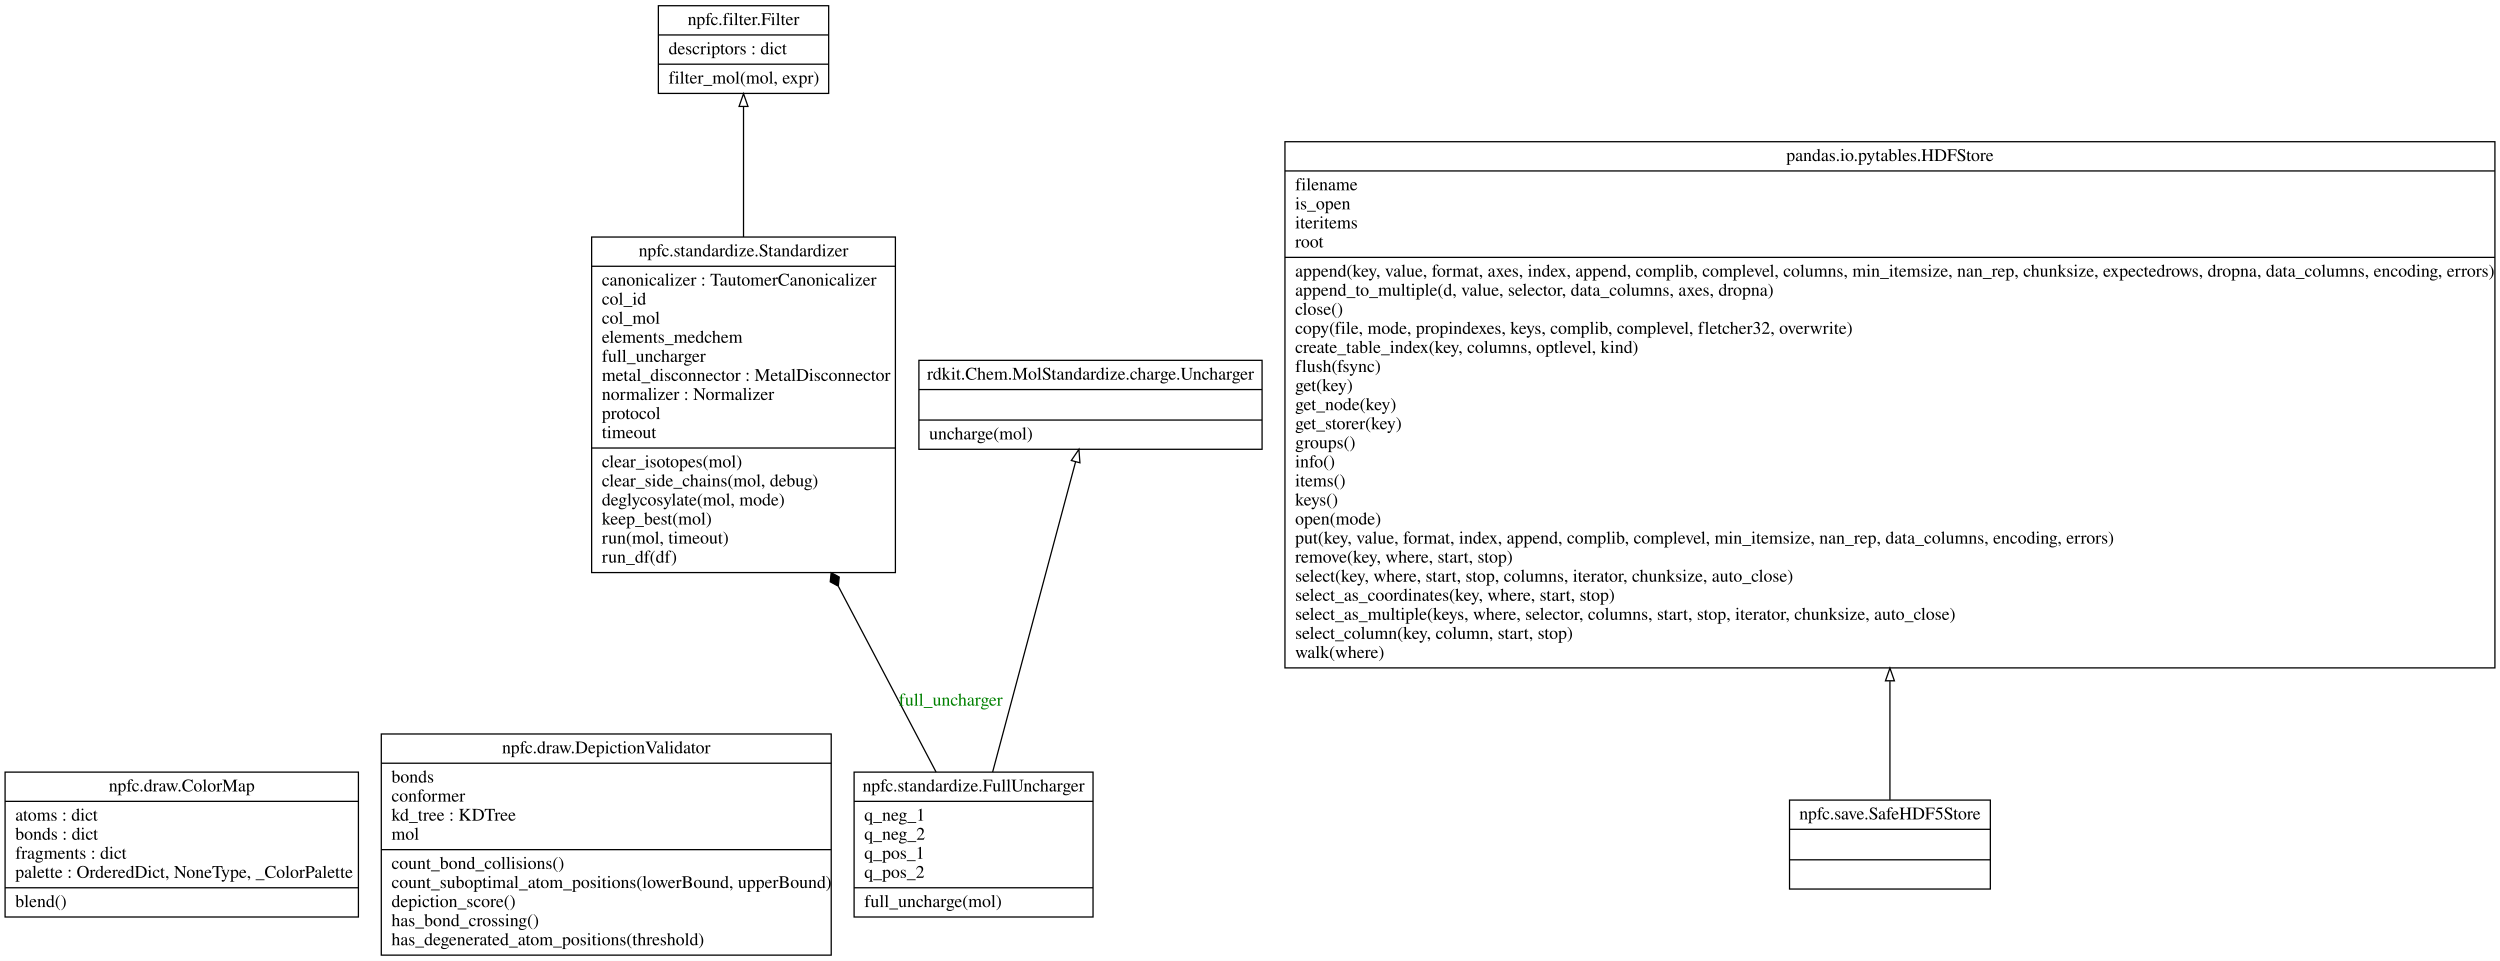
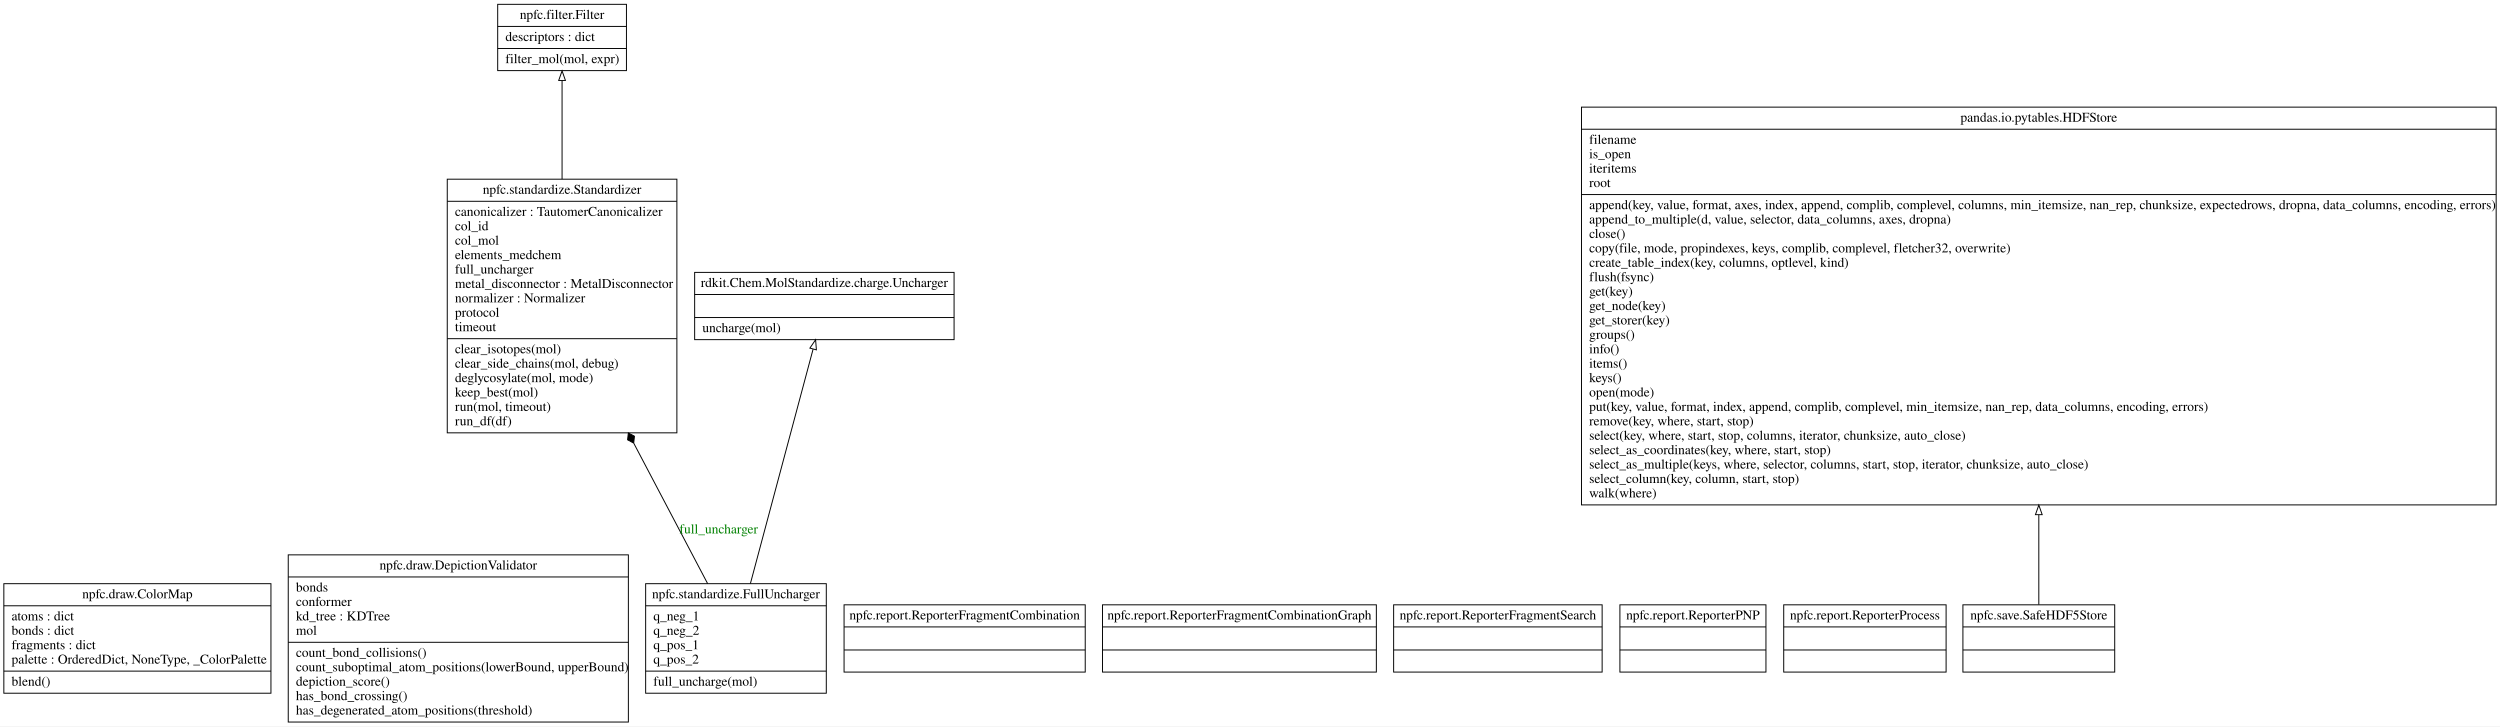
- <svg xmlns="http://www.w3.org/2000/svg" width="1967pt" height="756pt" viewBox="0.00 0.00 1967.00 756.00">
+ <svg xmlns="http://www.w3.org/2000/svg" width="2602pt" height="756pt" viewBox="0.00 0.00 2602.00 756.00">
  <g id="graph0" class="graph" transform="scale(1 1) rotate(0) translate(4 752)">
-     <polygon fill="white" stroke="none" points="-4,4 -4,-752 1963,-752 1963,4 -4,4" />
+     <polygon fill="white" stroke="none" points="-4,4 -4,-752 2598,-752 2598,4 -4,4" />
    <g id="node1" class="node">
      <polygon fill="none" stroke="black" points="0,-30.5 0,-144.5 278,-144.5 278,-30.5 0,-30.5" />
      <text text-anchor="middle" x="139" y="-129.3" font-family="Times,serif" font-size="14.00">npfc.draw.ColorMap</text>
      <polyline fill="none" stroke="black" points="0,-121.5 278,-121.5 " />
      <text text-anchor="start" x="8" y="-106.3" font-family="Times,serif" font-size="14.00">atoms : dict</text>
      <text text-anchor="start" x="8" y="-91.3" font-family="Times,serif" font-size="14.00">bonds : dict</text>
      <text text-anchor="start" x="8" y="-76.3" font-family="Times,serif" font-size="14.00">fragments : dict</text>
      <text text-anchor="start" x="8" y="-61.3" font-family="Times,serif" font-size="14.00">palette : OrderedDict, NoneType, _ColorPalette</text>
      <polyline fill="none" stroke="black" points="0,-53.5 278,-53.5 " />
      <text text-anchor="start" x="8" y="-38.3" font-family="Times,serif" font-size="14.00">blend()</text>
    </g>
    <g id="node2" class="node">
      <polygon fill="none" stroke="black" points="296,-0.5 296,-174.5 650,-174.5 650,-0.5 296,-0.5" />
      <text text-anchor="middle" x="473" y="-159.3" font-family="Times,serif" font-size="14.00">npfc.draw.DepictionValidator</text>
      <polyline fill="none" stroke="black" points="296,-151.5 650,-151.5 " />
      <text text-anchor="start" x="304" y="-136.3" font-family="Times,serif" font-size="14.00">bonds</text>
      <text text-anchor="start" x="304" y="-121.3" font-family="Times,serif" font-size="14.00">conformer</text>
      <text text-anchor="start" x="304" y="-106.3" font-family="Times,serif" font-size="14.00">kd_tree : KDTree</text>
      <text text-anchor="start" x="304" y="-91.3" font-family="Times,serif" font-size="14.00">mol</text>
      <polyline fill="none" stroke="black" points="296,-83.5 650,-83.5 " />
      <text text-anchor="start" x="304" y="-68.3" font-family="Times,serif" font-size="14.00">count_bond_collisions()</text>
      <text text-anchor="start" x="304" y="-53.3" font-family="Times,serif" font-size="14.00">count_suboptimal_atom_positions(lowerBound, upperBound)</text>
      <text text-anchor="start" x="304" y="-38.3" font-family="Times,serif" font-size="14.00">depiction_score()</text>
      <text text-anchor="start" x="304" y="-23.3" font-family="Times,serif" font-size="14.00">has_bond_crossing()</text>
      <text text-anchor="start" x="304" y="-8.3" font-family="Times,serif" font-size="14.00">has_degenerated_atom_positions(threshold)</text>
    </g>
    <g id="node3" class="node">
      <polygon fill="none" stroke="black" points="514,-678.5 514,-747.5 648,-747.5 648,-678.5 514,-678.5" />
      <text text-anchor="middle" x="581" y="-732.3" font-family="Times,serif" font-size="14.00">npfc.filter.Filter</text>
      <polyline fill="none" stroke="black" points="514,-724.5 648,-724.5 " />
      <text text-anchor="start" x="522" y="-709.3" font-family="Times,serif" font-size="14.00">descriptors : dict</text>
      <polyline fill="none" stroke="black" points="514,-701.5 648,-701.5 " />
      <text text-anchor="start" x="522" y="-686.3" font-family="Times,serif" font-size="14.00">filter_mol(mol, expr)</text>
    </g>
    <g id="node4" class="node">
-       <polygon fill="none" stroke="black" points="1404,-52.5 1404,-122.5 1562,-122.5 1562,-52.5 1404,-52.5" />
-       <text text-anchor="middle" x="1483" y="-107.3" font-family="Times,serif" font-size="14.00">npfc.save.SafeHDF5Store</text>
-       <polyline fill="none" stroke="black" points="1404,-99.5 1562,-99.5 " />
-       <polyline fill="none" stroke="black" points="1404,-75.5 1562,-75.5 " />
-       <text text-anchor="middle" x="1483" y="-60.3" font-family="Times,serif" font-size="14.00"> </text>
+       <polygon fill="none" stroke="black" points="874.5,-52.5 874.5,-122.5 1125.5,-122.5 1125.5,-52.5 874.5,-52.5" />
+       <text text-anchor="middle" x="1000" y="-107.3" font-family="Times,serif" font-size="14.00">npfc.report.ReporterFragmentCombination</text>
+       <polyline fill="none" stroke="black" points="874.5,-99.5 1125.5,-99.5 " />
+       <polyline fill="none" stroke="black" points="874.5,-75.5 1125.5,-75.5 " />
+       <text text-anchor="middle" x="1000" y="-60.3" font-family="Times,serif" font-size="14.00"> </text>
+     </g>
+     <g id="node5" class="node">
+       <polygon fill="none" stroke="black" points="1143.5,-52.5 1143.5,-122.5 1428.5,-122.5 1428.5,-52.5 1143.5,-52.5" />
+       <text text-anchor="middle" x="1286" y="-107.3" font-family="Times,serif" font-size="14.00">npfc.report.ReporterFragmentCombinationGraph</text>
+       <polyline fill="none" stroke="black" points="1143.5,-99.5 1428.5,-99.5 " />
+       <polyline fill="none" stroke="black" points="1143.5,-75.5 1428.5,-75.5 " />
+       <text text-anchor="middle" x="1286" y="-60.3" font-family="Times,serif" font-size="14.00"> </text>
+     </g>
+     <g id="node6" class="node">
+       <polygon fill="none" stroke="black" points="1446.5,-52.5 1446.5,-122.5 1663.5,-122.5 1663.5,-52.5 1446.5,-52.5" />
+       <text text-anchor="middle" x="1555" y="-107.3" font-family="Times,serif" font-size="14.00">npfc.report.ReporterFragmentSearch</text>
+       <polyline fill="none" stroke="black" points="1446.5,-99.5 1663.5,-99.5 " />
+       <polyline fill="none" stroke="black" points="1446.5,-75.5 1663.5,-75.5 " />
+       <text text-anchor="middle" x="1555" y="-60.3" font-family="Times,serif" font-size="14.00"> </text>
    </g>
    <g id="node7" class="node">
-       <polygon fill="none" stroke="black" points="1007,-226.5 1007,-640.5 1959,-640.5 1959,-226.5 1007,-226.5" />
-       <text text-anchor="middle" x="1483" y="-625.3" font-family="Times,serif" font-size="14.00">pandas.io.pytables.HDFStore</text>
-       <polyline fill="none" stroke="black" points="1007,-617.5 1959,-617.5 " />
-       <text text-anchor="start" x="1015" y="-602.3" font-family="Times,serif" font-size="14.00">filename</text>
-       <text text-anchor="start" x="1015" y="-587.3" font-family="Times,serif" font-size="14.00">is_open</text>
-       <text text-anchor="start" x="1015" y="-572.3" font-family="Times,serif" font-size="14.00">iteritems</text>
-       <text text-anchor="start" x="1015" y="-557.3" font-family="Times,serif" font-size="14.00">root</text>
-       <polyline fill="none" stroke="black" points="1007,-549.5 1959,-549.5 " />
-       <text text-anchor="start" x="1015" y="-534.3" font-family="Times,serif" font-size="14.00">append(key, value, format, axes, index, append, complib, complevel, columns, min_itemsize, nan_rep, chunksize, expectedrows, dropna, data_columns, encoding, errors)</text>
-       <text text-anchor="start" x="1015" y="-519.3" font-family="Times,serif" font-size="14.00">append_to_multiple(d, value, selector, data_columns, axes, dropna)</text>
-       <text text-anchor="start" x="1015" y="-504.3" font-family="Times,serif" font-size="14.00">close()</text>
-       <text text-anchor="start" x="1015" y="-489.3" font-family="Times,serif" font-size="14.00">copy(file, mode, propindexes, keys, complib, complevel, fletcher32, overwrite)</text>
-       <text text-anchor="start" x="1015" y="-474.3" font-family="Times,serif" font-size="14.00">create_table_index(key, columns, optlevel, kind)</text>
-       <text text-anchor="start" x="1015" y="-459.3" font-family="Times,serif" font-size="14.00">flush(fsync)</text>
-       <text text-anchor="start" x="1015" y="-444.3" font-family="Times,serif" font-size="14.00">get(key)</text>
-       <text text-anchor="start" x="1015" y="-429.3" font-family="Times,serif" font-size="14.00">get_node(key)</text>
-       <text text-anchor="start" x="1015" y="-414.3" font-family="Times,serif" font-size="14.00">get_storer(key)</text>
-       <text text-anchor="start" x="1015" y="-399.3" font-family="Times,serif" font-size="14.00">groups()</text>
-       <text text-anchor="start" x="1015" y="-384.3" font-family="Times,serif" font-size="14.00">info()</text>
-       <text text-anchor="start" x="1015" y="-369.3" font-family="Times,serif" font-size="14.00">items()</text>
-       <text text-anchor="start" x="1015" y="-354.3" font-family="Times,serif" font-size="14.00">keys()</text>
-       <text text-anchor="start" x="1015" y="-339.3" font-family="Times,serif" font-size="14.00">open(mode)</text>
-       <text text-anchor="start" x="1015" y="-324.3" font-family="Times,serif" font-size="14.00">put(key, value, format, index, append, complib, complevel, min_itemsize, nan_rep, data_columns, encoding, errors)</text>
-       <text text-anchor="start" x="1015" y="-309.3" font-family="Times,serif" font-size="14.00">remove(key, where, start, stop)</text>
-       <text text-anchor="start" x="1015" y="-294.3" font-family="Times,serif" font-size="14.00">select(key, where, start, stop, columns, iterator, chunksize, auto_close)</text>
-       <text text-anchor="start" x="1015" y="-279.3" font-family="Times,serif" font-size="14.00">select_as_coordinates(key, where, start, stop)</text>
-       <text text-anchor="start" x="1015" y="-264.3" font-family="Times,serif" font-size="14.00">select_as_multiple(keys, where, selector, columns, start, stop, iterator, chunksize, auto_close)</text>
-       <text text-anchor="start" x="1015" y="-249.3" font-family="Times,serif" font-size="14.00">select_column(key, column, start, stop)</text>
-       <text text-anchor="start" x="1015" y="-234.3" font-family="Times,serif" font-size="14.00">walk(where)</text>
+       <polygon fill="none" stroke="black" points="1682,-52.5 1682,-122.5 1834,-122.5 1834,-52.5 1682,-52.5" />
+       <text text-anchor="middle" x="1758" y="-107.3" font-family="Times,serif" font-size="14.00">npfc.report.ReporterPNP</text>
+       <polyline fill="none" stroke="black" points="1682,-99.5 1834,-99.5 " />
+       <polyline fill="none" stroke="black" points="1682,-75.5 1834,-75.5 " />
+       <text text-anchor="middle" x="1758" y="-60.3" font-family="Times,serif" font-size="14.00"> </text>
+     </g>
+     <g id="node8" class="node">
+       <polygon fill="none" stroke="black" points="1852.5,-52.5 1852.5,-122.5 2021.5,-122.5 2021.5,-52.5 1852.5,-52.5" />
+       <text text-anchor="middle" x="1937" y="-107.3" font-family="Times,serif" font-size="14.00">npfc.report.ReporterProcess</text>
+       <polyline fill="none" stroke="black" points="1852.5,-99.5 2021.5,-99.5 " />
+       <polyline fill="none" stroke="black" points="1852.5,-75.5 2021.5,-75.5 " />
+       <text text-anchor="middle" x="1937" y="-60.3" font-family="Times,serif" font-size="14.00"> </text>
+     </g>
+     <g id="node9" class="node">
+       <polygon fill="none" stroke="black" points="2039,-52.5 2039,-122.5 2197,-122.5 2197,-52.5 2039,-52.5" />
+       <text text-anchor="middle" x="2118" y="-107.3" font-family="Times,serif" font-size="14.00">npfc.save.SafeHDF5Store</text>
+       <polyline fill="none" stroke="black" points="2039,-99.5 2197,-99.5 " />
+       <polyline fill="none" stroke="black" points="2039,-75.5 2197,-75.5 " />
+       <text text-anchor="middle" x="2118" y="-60.3" font-family="Times,serif" font-size="14.00"> </text>
+     </g>
+     <g id="node12" class="node">
+       <polygon fill="none" stroke="black" points="1642,-226.5 1642,-640.5 2594,-640.5 2594,-226.5 1642,-226.5" />
+       <text text-anchor="middle" x="2118" y="-625.3" font-family="Times,serif" font-size="14.00">pandas.io.pytables.HDFStore</text>
+       <polyline fill="none" stroke="black" points="1642,-617.5 2594,-617.5 " />
+       <text text-anchor="start" x="1650" y="-602.3" font-family="Times,serif" font-size="14.00">filename</text>
+       <text text-anchor="start" x="1650" y="-587.3" font-family="Times,serif" font-size="14.00">is_open</text>
+       <text text-anchor="start" x="1650" y="-572.3" font-family="Times,serif" font-size="14.00">iteritems</text>
+       <text text-anchor="start" x="1650" y="-557.3" font-family="Times,serif" font-size="14.00">root</text>
+       <polyline fill="none" stroke="black" points="1642,-549.5 2594,-549.5 " />
+       <text text-anchor="start" x="1650" y="-534.3" font-family="Times,serif" font-size="14.00">append(key, value, format, axes, index, append, complib, complevel, columns, min_itemsize, nan_rep, chunksize, expectedrows, dropna, data_columns, encoding, errors)</text>
+       <text text-anchor="start" x="1650" y="-519.3" font-family="Times,serif" font-size="14.00">append_to_multiple(d, value, selector, data_columns, axes, dropna)</text>
+       <text text-anchor="start" x="1650" y="-504.3" font-family="Times,serif" font-size="14.00">close()</text>
+       <text text-anchor="start" x="1650" y="-489.3" font-family="Times,serif" font-size="14.00">copy(file, mode, propindexes, keys, complib, complevel, fletcher32, overwrite)</text>
+       <text text-anchor="start" x="1650" y="-474.3" font-family="Times,serif" font-size="14.00">create_table_index(key, columns, optlevel, kind)</text>
+       <text text-anchor="start" x="1650" y="-459.3" font-family="Times,serif" font-size="14.00">flush(fsync)</text>
+       <text text-anchor="start" x="1650" y="-444.3" font-family="Times,serif" font-size="14.00">get(key)</text>
+       <text text-anchor="start" x="1650" y="-429.3" font-family="Times,serif" font-size="14.00">get_node(key)</text>
+       <text text-anchor="start" x="1650" y="-414.3" font-family="Times,serif" font-size="14.00">get_storer(key)</text>
+       <text text-anchor="start" x="1650" y="-399.3" font-family="Times,serif" font-size="14.00">groups()</text>
+       <text text-anchor="start" x="1650" y="-384.3" font-family="Times,serif" font-size="14.00">info()</text>
+       <text text-anchor="start" x="1650" y="-369.3" font-family="Times,serif" font-size="14.00">items()</text>
+       <text text-anchor="start" x="1650" y="-354.3" font-family="Times,serif" font-size="14.00">keys()</text>
+       <text text-anchor="start" x="1650" y="-339.3" font-family="Times,serif" font-size="14.00">open(mode)</text>
+       <text text-anchor="start" x="1650" y="-324.3" font-family="Times,serif" font-size="14.00">put(key, value, format, index, append, complib, complevel, min_itemsize, nan_rep, data_columns, encoding, errors)</text>
+       <text text-anchor="start" x="1650" y="-309.3" font-family="Times,serif" font-size="14.00">remove(key, where, start, stop)</text>
+       <text text-anchor="start" x="1650" y="-294.3" font-family="Times,serif" font-size="14.00">select(key, where, start, stop, columns, iterator, chunksize, auto_close)</text>
+       <text text-anchor="start" x="1650" y="-279.3" font-family="Times,serif" font-size="14.00">select_as_coordinates(key, where, start, stop)</text>
+       <text text-anchor="start" x="1650" y="-264.3" font-family="Times,serif" font-size="14.00">select_as_multiple(keys, where, selector, columns, start, stop, iterator, chunksize, auto_close)</text>
+       <text text-anchor="start" x="1650" y="-249.3" font-family="Times,serif" font-size="14.00">select_column(key, column, start, stop)</text>
+       <text text-anchor="start" x="1650" y="-234.3" font-family="Times,serif" font-size="14.00">walk(where)</text>
    </g>
    <g id="edge1" class="edge">
-       <path fill="none" stroke="black" d="M1483,-122.742C1483,-146.275 1483,-179.739 1483,-216.039" />
-       <polygon fill="none" stroke="black" points="1479.5,-216.347 1483,-226.347 1486.5,-216.347 1479.5,-216.347" />
+       <path fill="none" stroke="black" d="M2118,-122.742C2118,-146.275 2118,-179.739 2118,-216.039" />
+       <polygon fill="none" stroke="black" points="2114.5,-216.347 2118,-226.347 2121.5,-216.347 2114.5,-216.347" />
    </g>
-     <g id="node5" class="node">
+     <g id="node10" class="node">
      <polygon fill="none" stroke="black" points="668,-30.5 668,-144.5 856,-144.5 856,-30.5 668,-30.5" />
      <text text-anchor="middle" x="762" y="-129.3" font-family="Times,serif" font-size="14.00">npfc.standardize.FullUncharger</text>
      <polyline fill="none" stroke="black" points="668,-121.5 856,-121.5 " />
      <text text-anchor="start" x="676" y="-106.3" font-family="Times,serif" font-size="14.00">q_neg_1</text>
      <text text-anchor="start" x="676" y="-91.3" font-family="Times,serif" font-size="14.00">q_neg_2</text>
      <text text-anchor="start" x="676" y="-76.3" font-family="Times,serif" font-size="14.00">q_pos_1</text>
      <text text-anchor="start" x="676" y="-61.3" font-family="Times,serif" font-size="14.00">q_pos_2</text>
      <polyline fill="none" stroke="black" points="668,-53.5 856,-53.5 " />
      <text text-anchor="start" x="676" y="-38.3" font-family="Times,serif" font-size="14.00">full_uncharge(mol)</text>
    </g>
-     <g id="node6" class="node">
+     <g id="node11" class="node">
      <polygon fill="none" stroke="black" points="461.5,-301.5 461.5,-565.5 700.5,-565.5 700.5,-301.5 461.5,-301.5" />
      <text text-anchor="middle" x="581" y="-550.3" font-family="Times,serif" font-size="14.00">npfc.standardize.Standardizer</text>
      <polyline fill="none" stroke="black" points="461.5,-542.5 700.5,-542.5 " />
      <text text-anchor="start" x="469.5" y="-527.3" font-family="Times,serif" font-size="14.00">canonicalizer : TautomerCanonicalizer</text>
      <text text-anchor="start" x="469.5" y="-512.3" font-family="Times,serif" font-size="14.00">col_id</text>
      <text text-anchor="start" x="469.5" y="-497.3" font-family="Times,serif" font-size="14.00">col_mol</text>
      <text text-anchor="start" x="469.5" y="-482.3" font-family="Times,serif" font-size="14.00">elements_medchem</text>
      <text text-anchor="start" x="469.5" y="-467.3" font-family="Times,serif" font-size="14.00">full_uncharger</text>
      <text text-anchor="start" x="469.5" y="-452.3" font-family="Times,serif" font-size="14.00">metal_disconnector : MetalDisconnector</text>
      <text text-anchor="start" x="469.5" y="-437.3" font-family="Times,serif" font-size="14.00">normalizer : Normalizer</text>
      <text text-anchor="start" x="469.5" y="-422.3" font-family="Times,serif" font-size="14.00">protocol</text>
      <text text-anchor="start" x="469.5" y="-407.3" font-family="Times,serif" font-size="14.00">timeout</text>
      <polyline fill="none" stroke="black" points="461.5,-399.5 700.5,-399.5 " />
      <text text-anchor="start" x="469.5" y="-384.3" font-family="Times,serif" font-size="14.00">clear_isotopes(mol)</text>
      <text text-anchor="start" x="469.5" y="-369.3" font-family="Times,serif" font-size="14.00">clear_side_chains(mol, debug)</text>
      <text text-anchor="start" x="469.5" y="-354.3" font-family="Times,serif" font-size="14.00">deglycosylate(mol, mode)</text>
      <text text-anchor="start" x="469.5" y="-339.3" font-family="Times,serif" font-size="14.00">keep_best(mol)</text>
      <text text-anchor="start" x="469.5" y="-324.3" font-family="Times,serif" font-size="14.00">run(mol, timeout)</text>
      <text text-anchor="start" x="469.5" y="-309.3" font-family="Times,serif" font-size="14.00">run_df(df)</text>
    </g>
    <g id="edge4" class="edge">
      <path fill="none" stroke="black" d="M732.516,-144.535C711.661,-184.171 682.714,-239.187 655.705,-290.52" />
      <polygon fill="black" stroke="black" points="655.562,-290.792 656.308,-297.964 649.974,-301.411 649.228,-294.239 655.562,-290.792" />
      <text text-anchor="middle" x="744" y="-196.8" font-family="Times,serif" font-size="14.00" fill="green">full_uncharger</text>
    </g>
-     <g id="node8" class="node">
+     <g id="node13" class="node">
      <polygon fill="none" stroke="black" points="719,-398.5 719,-468.5 989,-468.5 989,-398.5 719,-398.5" />
      <text text-anchor="middle" x="854" y="-453.3" font-family="Times,serif" font-size="14.00">rdkit.Chem.MolStandardize.charge.Uncharger</text>
      <polyline fill="none" stroke="black" points="719,-445.5 989,-445.5 " />
      <polyline fill="none" stroke="black" points="719,-421.5 989,-421.5 " />
      <text text-anchor="start" x="727" y="-406.3" font-family="Times,serif" font-size="14.00">uncharge(mol)</text>
    </g>
    <g id="edge2" class="edge">
      <path fill="none" stroke="black" d="M776.986,-144.535C795.218,-212.705 825.615,-326.366 842.246,-388.549" />
      <polygon fill="none" stroke="black" points="838.926,-389.683 844.891,-398.439 845.688,-387.874 838.926,-389.683" />
    </g>
    <g id="edge3" class="edge">
      <path fill="none" stroke="black" d="M581,-565.53C581,-602.488 581,-640.178 581,-668.069" />
      <polygon fill="none" stroke="black" points="577.5,-668.256 581,-678.256 584.5,-668.256 577.5,-668.256" />
    </g>
  </g>
</svg>
